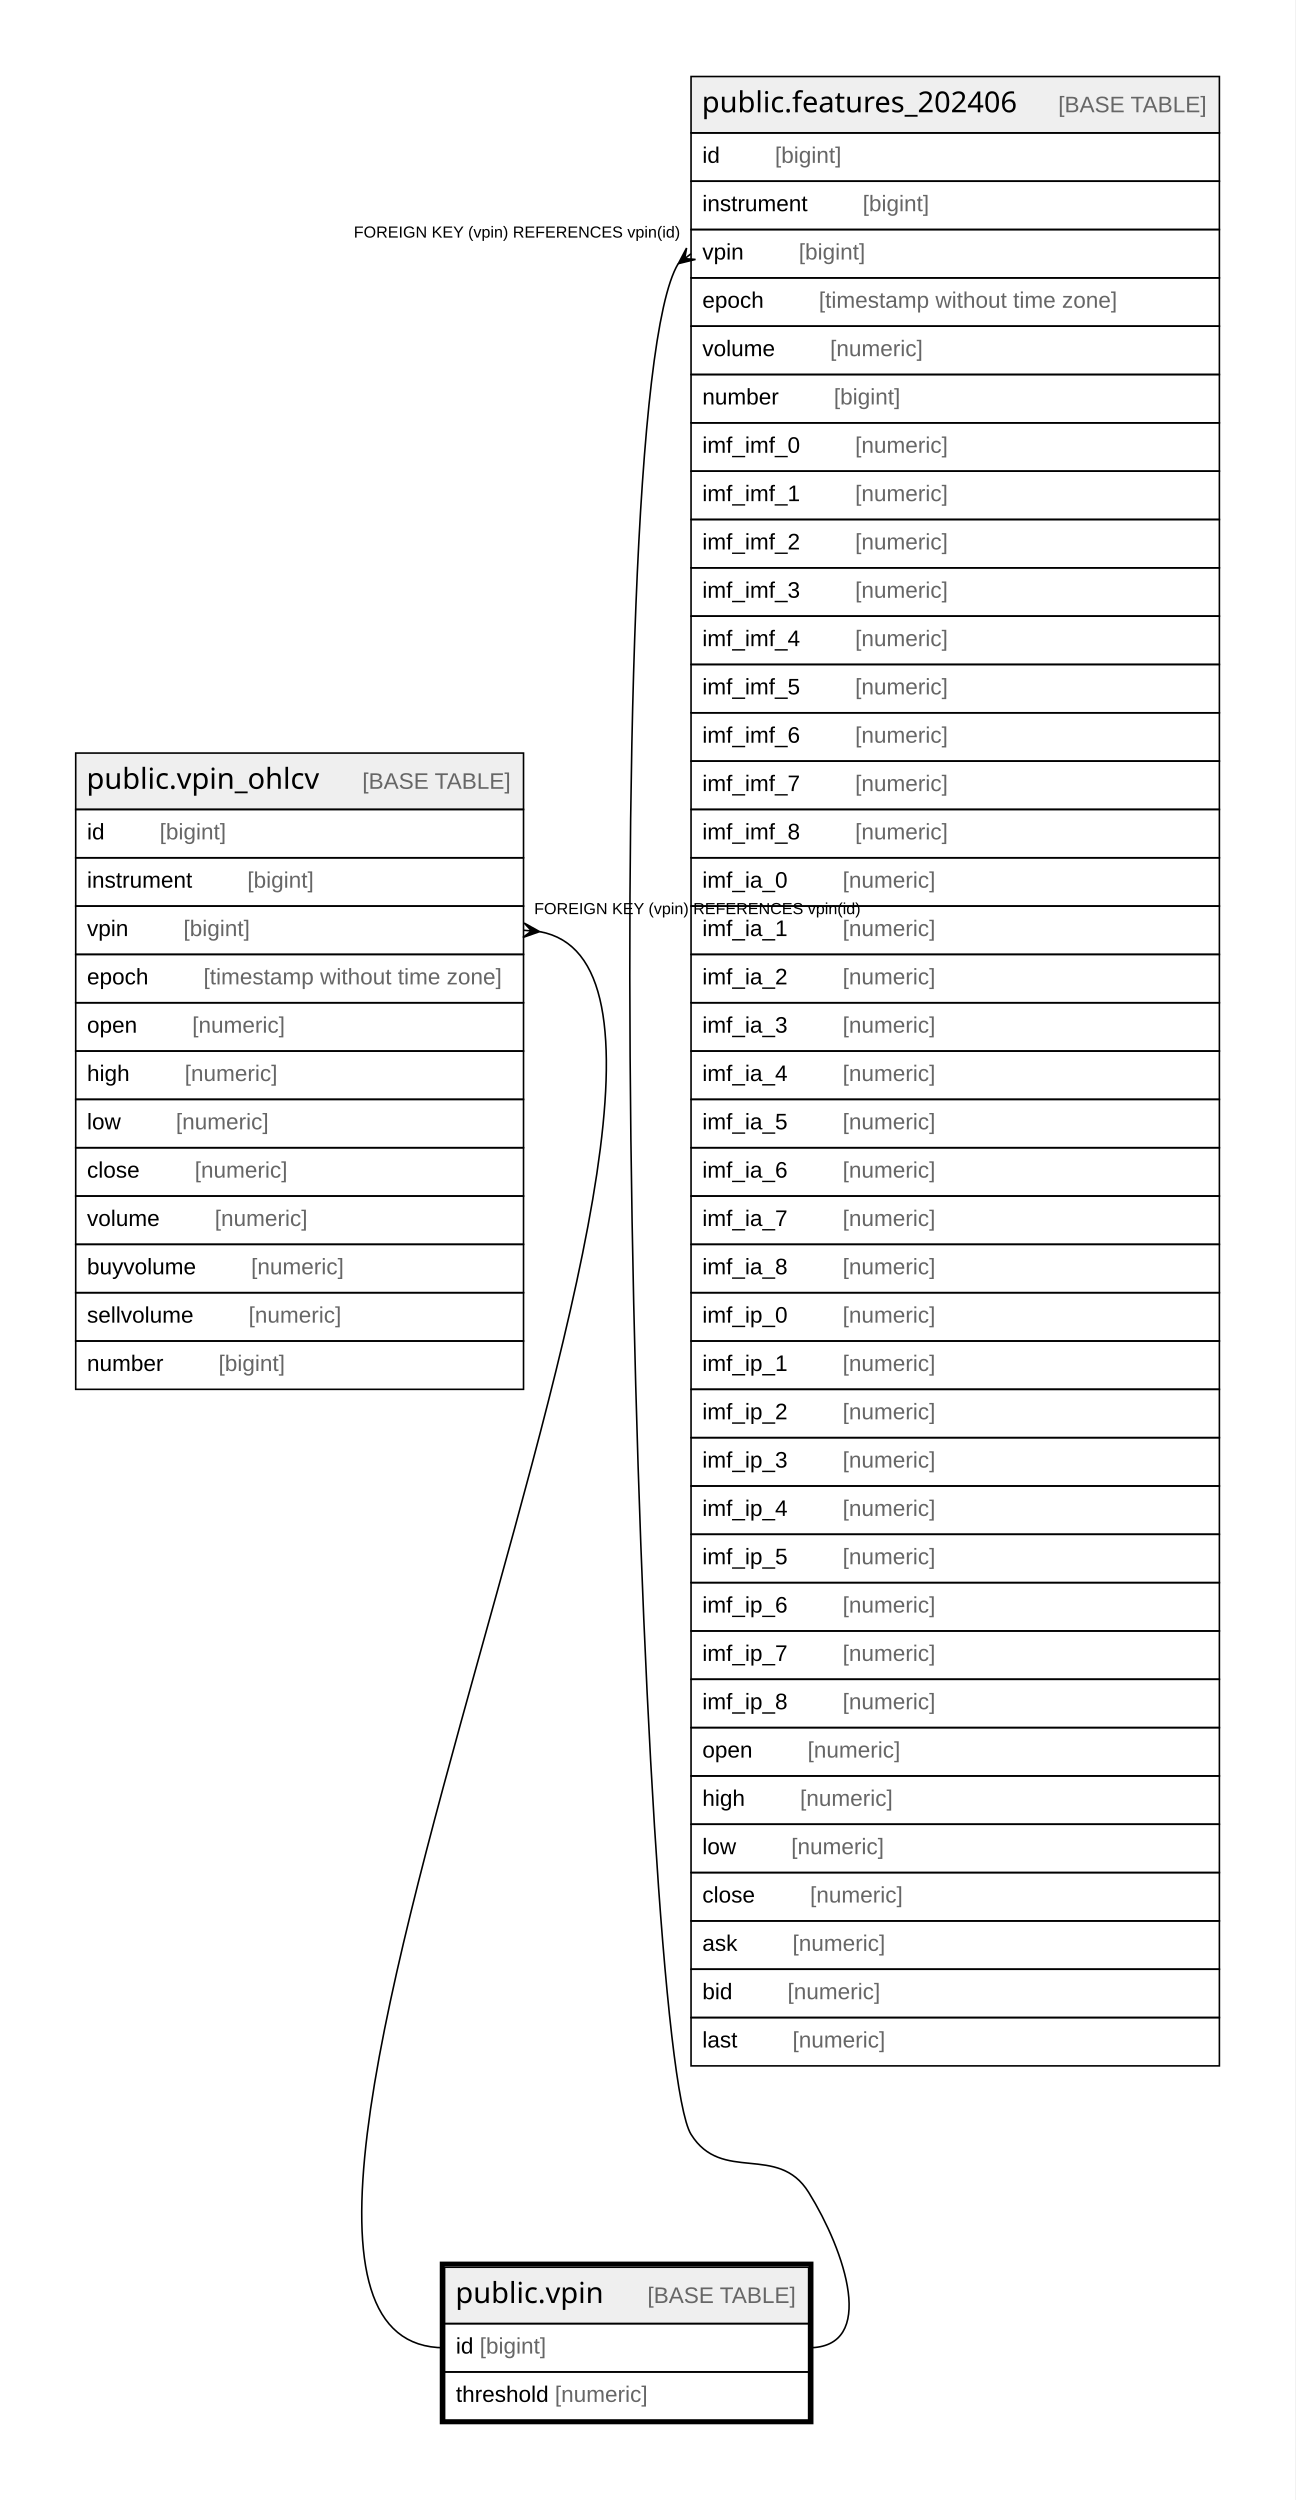
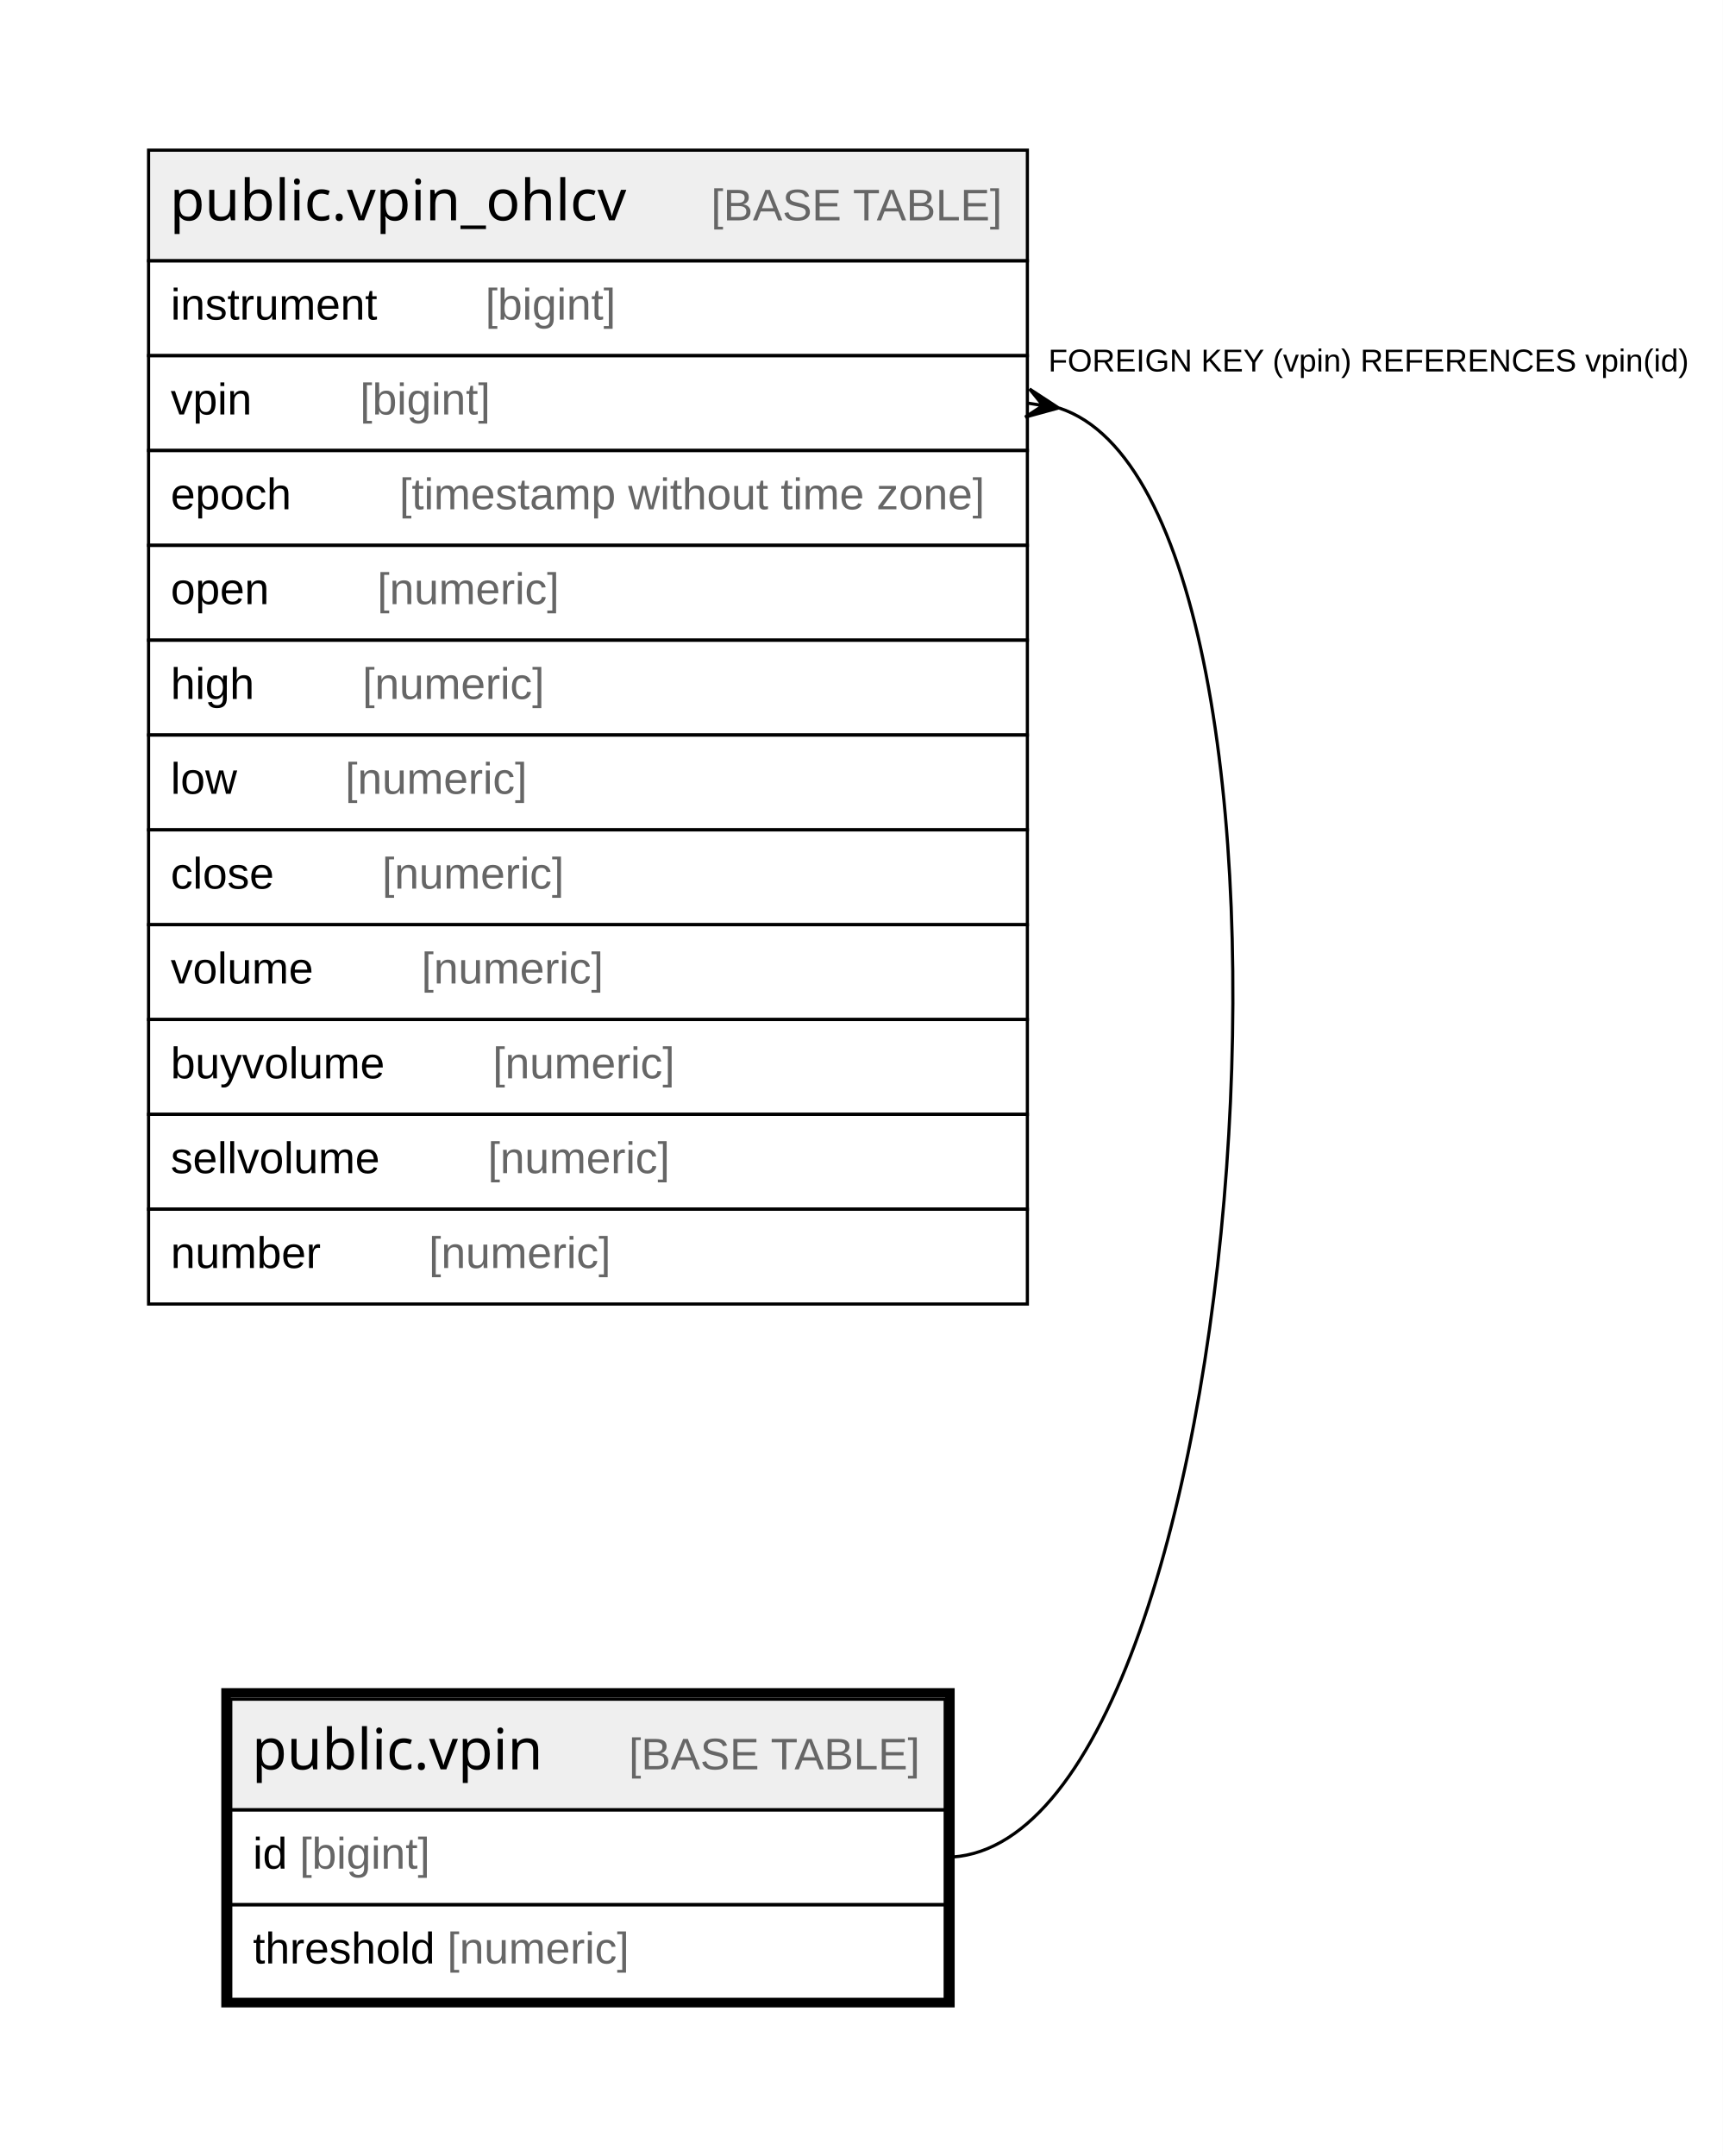
- <svg xmlns="http://www.w3.org/2000/svg" width="804pt" height="1552pt" viewBox="0.00 0.00 804.00 1552.00">
-   <g id="graph0" class="graph" transform="scale(1 1) rotate(0) translate(4 1548)">
-     <polygon fill="#ffffff" stroke="transparent" points="-4,4 -4,-1548 800,-1548 800,4 -4,4" />
+ <svg xmlns="http://www.w3.org/2000/svg" width="545pt" height="682pt" viewBox="0.00 0.00 545.00 682.00">
+   <g id="graph0" class="graph" transform="scale(1 1) rotate(0) translate(4 678)">
+     <polygon fill="#ffffff" stroke="transparent" points="-4,4 -4,-678 541,-678 541,4 -4,4" />
    <g id="node1" class="node">
-       <polygon fill="#efefef" stroke="transparent" points="272,-105.5 272,-140.5 498,-140.5 498,-105.5 272,-105.5" />
-       <polygon fill="none" stroke="#000000" points="272,-105.5 272,-140.5 498,-140.5 498,-105.5 272,-105.5" />
-       <text text-anchor="start" x="278.708" y="-118.3" font-family="Arial Bold" font-size="18.00" fill="#000000">public.vpin</text>
-       <text text-anchor="start" x="363.724" y="-118.3" font-family="Arial" font-size="14.00" fill="#000000">    </text>
-       <text text-anchor="start" x="397.929" y="-118.3" font-family="Arial" font-size="14.00" fill="#666666">[BASE TABLE]</text>
-       <polygon fill="none" stroke="#000000" points="272,-75.5 272,-105.5 498,-105.5 498,-75.5 272,-75.5" />
-       <text text-anchor="start" x="279" y="-86.9" font-family="Arial" font-size="14.00" fill="#000000">id </text>
-       <text text-anchor="start" x="293.78" y="-86.9" font-family="Arial" font-size="14.00" fill="#666666">[bigint]</text>
-       <polygon fill="none" stroke="#000000" points="272,-45.5 272,-75.5 498,-75.5 498,-45.5 272,-45.5" />
-       <text text-anchor="start" x="279" y="-56.9" font-family="Arial" font-size="14.00" fill="#000000">threshold </text>
-       <text text-anchor="start" x="340.461" y="-56.9" font-family="Arial" font-size="14.00" fill="#666666">[numeric]</text>
-       <polygon fill="none" stroke="#000000" stroke-width="3" points="270.5,-44.5 270.5,-142.5 499.5,-142.5 499.5,-44.5 270.5,-44.5" />
+       <polygon fill="#efefef" stroke="transparent" points="69,-105.5 69,-140.5 295,-140.5 295,-105.5 69,-105.5" />
+       <polygon fill="none" stroke="#000000" points="69,-105.5 69,-140.5 295,-140.5 295,-105.5 69,-105.5" />
+       <text text-anchor="start" x="75.708" y="-118.3" font-family="Arial Bold" font-size="18.00" fill="#000000">public.vpin</text>
+       <text text-anchor="start" x="160.724" y="-118.3" font-family="Arial" font-size="14.00" fill="#000000">    </text>
+       <text text-anchor="start" x="194.929" y="-118.3" font-family="Arial" font-size="14.00" fill="#666666">[BASE TABLE]</text>
+       <polygon fill="none" stroke="#000000" points="69,-75.5 69,-105.5 295,-105.5 295,-75.5 69,-75.5" />
+       <text text-anchor="start" x="76" y="-86.9" font-family="Arial" font-size="14.00" fill="#000000">id </text>
+       <text text-anchor="start" x="90.78" y="-86.9" font-family="Arial" font-size="14.00" fill="#666666">[bigint]</text>
+       <polygon fill="none" stroke="#000000" points="69,-45.5 69,-75.5 295,-75.5 295,-45.5 69,-45.5" />
+       <text text-anchor="start" x="76" y="-56.9" font-family="Arial" font-size="14.00" fill="#000000">threshold </text>
+       <text text-anchor="start" x="137.461" y="-56.9" font-family="Arial" font-size="14.00" fill="#666666">[numeric]</text>
+       <polygon fill="none" stroke="#000000" stroke-width="3" points="67.5,-44.5 67.5,-142.5 296.5,-142.5 296.5,-44.5 67.5,-44.5" />
    </g>
    <g id="node2" class="node">
-       <polygon fill="#efefef" stroke="transparent" points="43,-1045.5 43,-1080.5 321,-1080.5 321,-1045.5 43,-1045.5" />
-       <polygon fill="none" stroke="#000000" points="43,-1045.5 43,-1080.5 321,-1080.5 321,-1045.5 43,-1045.5" />
-       <text text-anchor="start" x="49.702" y="-1058.3" font-family="Arial Bold" font-size="18.00" fill="#000000">public.vpin_ohlcv</text>
-       <text text-anchor="start" x="186.73" y="-1058.3" font-family="Arial" font-size="14.00" fill="#000000">    </text>
-       <text text-anchor="start" x="220.935" y="-1058.3" font-family="Arial" font-size="14.00" fill="#666666">[BASE TABLE]</text>
-       <polygon fill="none" stroke="#000000" points="43,-1015.5 43,-1045.5 321,-1045.5 321,-1015.5 43,-1015.5" />
-       <text text-anchor="start" x="50" y="-1026.9" font-family="Arial" font-size="14.00" fill="#000000">id    </text>
-       <text text-anchor="start" x="95.094" y="-1026.9" font-family="Arial" font-size="14.00" fill="#666666">[bigint]</text>
-       <polygon fill="none" stroke="#000000" points="43,-985.5 43,-1015.5 321,-1015.5 321,-985.5 43,-985.5" />
-       <text text-anchor="start" x="50" y="-996.9" font-family="Arial" font-size="14.00" fill="#000000">instrument    </text>
-       <text text-anchor="start" x="149.544" y="-996.9" font-family="Arial" font-size="14.00" fill="#666666">[bigint]</text>
-       <polygon fill="none" stroke="#000000" points="43,-955.5 43,-985.5 321,-985.5 321,-955.5 43,-955.5" />
-       <text text-anchor="start" x="50" y="-966.9" font-family="Arial" font-size="14.00" fill="#000000">vpin    </text>
-       <text text-anchor="start" x="109.877" y="-966.9" font-family="Arial" font-size="14.00" fill="#666666">[bigint]</text>
-       <polygon fill="none" stroke="#000000" points="43,-925.5 43,-955.5 321,-955.5 321,-925.5 43,-925.5" />
-       <text text-anchor="start" x="50" y="-936.9" font-family="Arial" font-size="14.00" fill="#000000">epoch    </text>
-       <text text-anchor="start" x="122.335" y="-936.9" font-family="Arial" font-size="14.00" fill="#666666">[timestamp without time zone]</text>
-       <polygon fill="none" stroke="#000000" points="43,-895.5 43,-925.5 321,-925.5 321,-895.5 43,-895.5" />
-       <text text-anchor="start" x="50" y="-906.9" font-family="Arial" font-size="14.00" fill="#000000">open    </text>
-       <text text-anchor="start" x="115.335" y="-906.9" font-family="Arial" font-size="14.00" fill="#666666">[numeric]</text>
-       <polygon fill="none" stroke="#000000" points="43,-865.5 43,-895.5 321,-895.5 321,-865.5 43,-865.5" />
-       <text text-anchor="start" x="50" y="-876.9" font-family="Arial" font-size="14.00" fill="#000000">high    </text>
-       <text text-anchor="start" x="110.659" y="-876.9" font-family="Arial" font-size="14.00" fill="#666666">[numeric]</text>
-       <polygon fill="none" stroke="#000000" points="43,-835.5 43,-865.5 321,-865.5 321,-835.5 43,-835.5" />
-       <text text-anchor="start" x="50" y="-846.9" font-family="Arial" font-size="14.00" fill="#000000">low    </text>
-       <text text-anchor="start" x="105.201" y="-846.9" font-family="Arial" font-size="14.00" fill="#666666">[numeric]</text>
-       <polygon fill="none" stroke="#000000" points="43,-805.5 43,-835.5 321,-835.5 321,-805.5 43,-805.5" />
-       <text text-anchor="start" x="50" y="-816.9" font-family="Arial" font-size="14.00" fill="#000000">close    </text>
-       <text text-anchor="start" x="116.877" y="-816.9" font-family="Arial" font-size="14.00" fill="#666666">[numeric]</text>
-       <polygon fill="none" stroke="#000000" points="43,-775.5 43,-805.5 321,-805.5 321,-775.5 43,-775.5" />
-       <text text-anchor="start" x="50" y="-786.9" font-family="Arial" font-size="14.00" fill="#000000">volume    </text>
-       <text text-anchor="start" x="129.32" y="-786.9" font-family="Arial" font-size="14.00" fill="#666666">[numeric]</text>
-       <polygon fill="none" stroke="#000000" points="43,-745.5 43,-775.5 321,-775.5 321,-745.5 43,-745.5" />
-       <text text-anchor="start" x="50" y="-756.9" font-family="Arial" font-size="14.00" fill="#000000">buyvolume    </text>
-       <text text-anchor="start" x="151.885" y="-756.9" font-family="Arial" font-size="14.00" fill="#666666">[numeric]</text>
-       <polygon fill="none" stroke="#000000" points="43,-715.5 43,-745.5 321,-745.5 321,-715.5 43,-715.5" />
-       <text text-anchor="start" x="50" y="-726.9" font-family="Arial" font-size="14.00" fill="#000000">sellvolume    </text>
-       <text text-anchor="start" x="150.316" y="-726.9" font-family="Arial" font-size="14.00" fill="#666666">[numeric]</text>
-       <polygon fill="none" stroke="#000000" points="43,-685.5 43,-715.5 321,-715.5 321,-685.5 43,-685.5" />
-       <text text-anchor="start" x="50" y="-696.9" font-family="Arial" font-size="14.00" fill="#000000">number    </text>
-       <text text-anchor="start" x="131.656" y="-696.9" font-family="Arial" font-size="14.00" fill="#666666">[bigint]</text>
+       <polygon fill="#efefef" stroke="transparent" points="43,-595.5 43,-630.5 321,-630.5 321,-595.5 43,-595.5" />
+       <polygon fill="none" stroke="#000000" points="43,-595.5 43,-630.5 321,-630.5 321,-595.5 43,-595.5" />
+       <text text-anchor="start" x="49.702" y="-608.3" font-family="Arial Bold" font-size="18.00" fill="#000000">public.vpin_ohlcv</text>
+       <text text-anchor="start" x="186.73" y="-608.3" font-family="Arial" font-size="14.00" fill="#000000">    </text>
+       <text text-anchor="start" x="220.935" y="-608.3" font-family="Arial" font-size="14.00" fill="#666666">[BASE TABLE]</text>
+       <polygon fill="none" stroke="#000000" points="43,-565.5 43,-595.5 321,-595.5 321,-565.5 43,-565.5" />
+       <text text-anchor="start" x="50" y="-576.9" font-family="Arial" font-size="14.00" fill="#000000">instrument    </text>
+       <text text-anchor="start" x="149.544" y="-576.9" font-family="Arial" font-size="14.00" fill="#666666">[bigint]</text>
+       <polygon fill="none" stroke="#000000" points="43,-535.5 43,-565.5 321,-565.5 321,-535.5 43,-535.5" />
+       <text text-anchor="start" x="50" y="-546.9" font-family="Arial" font-size="14.00" fill="#000000">vpin    </text>
+       <text text-anchor="start" x="109.877" y="-546.9" font-family="Arial" font-size="14.00" fill="#666666">[bigint]</text>
+       <polygon fill="none" stroke="#000000" points="43,-505.5 43,-535.5 321,-535.5 321,-505.5 43,-505.5" />
+       <text text-anchor="start" x="50" y="-516.9" font-family="Arial" font-size="14.00" fill="#000000">epoch    </text>
+       <text text-anchor="start" x="122.335" y="-516.9" font-family="Arial" font-size="14.00" fill="#666666">[timestamp without time zone]</text>
+       <polygon fill="none" stroke="#000000" points="43,-475.5 43,-505.5 321,-505.5 321,-475.5 43,-475.5" />
+       <text text-anchor="start" x="50" y="-486.9" font-family="Arial" font-size="14.00" fill="#000000">open    </text>
+       <text text-anchor="start" x="115.335" y="-486.9" font-family="Arial" font-size="14.00" fill="#666666">[numeric]</text>
+       <polygon fill="none" stroke="#000000" points="43,-445.5 43,-475.5 321,-475.5 321,-445.5 43,-445.5" />
+       <text text-anchor="start" x="50" y="-456.9" font-family="Arial" font-size="14.00" fill="#000000">high    </text>
+       <text text-anchor="start" x="110.659" y="-456.9" font-family="Arial" font-size="14.00" fill="#666666">[numeric]</text>
+       <polygon fill="none" stroke="#000000" points="43,-415.5 43,-445.5 321,-445.5 321,-415.5 43,-415.5" />
+       <text text-anchor="start" x="50" y="-426.9" font-family="Arial" font-size="14.00" fill="#000000">low    </text>
+       <text text-anchor="start" x="105.201" y="-426.9" font-family="Arial" font-size="14.00" fill="#666666">[numeric]</text>
+       <polygon fill="none" stroke="#000000" points="43,-385.5 43,-415.5 321,-415.5 321,-385.5 43,-385.5" />
+       <text text-anchor="start" x="50" y="-396.9" font-family="Arial" font-size="14.00" fill="#000000">close    </text>
+       <text text-anchor="start" x="116.877" y="-396.9" font-family="Arial" font-size="14.00" fill="#666666">[numeric]</text>
+       <polygon fill="none" stroke="#000000" points="43,-355.5 43,-385.5 321,-385.5 321,-355.5 43,-355.5" />
+       <text text-anchor="start" x="50" y="-366.9" font-family="Arial" font-size="14.00" fill="#000000">volume    </text>
+       <text text-anchor="start" x="129.32" y="-366.9" font-family="Arial" font-size="14.00" fill="#666666">[numeric]</text>
+       <polygon fill="none" stroke="#000000" points="43,-325.5 43,-355.5 321,-355.5 321,-325.5 43,-325.5" />
+       <text text-anchor="start" x="50" y="-336.9" font-family="Arial" font-size="14.00" fill="#000000">buyvolume    </text>
+       <text text-anchor="start" x="151.885" y="-336.9" font-family="Arial" font-size="14.00" fill="#666666">[numeric]</text>
+       <polygon fill="none" stroke="#000000" points="43,-295.5 43,-325.5 321,-325.5 321,-295.5 43,-295.5" />
+       <text text-anchor="start" x="50" y="-306.9" font-family="Arial" font-size="14.00" fill="#000000">sellvolume    </text>
+       <text text-anchor="start" x="150.316" y="-306.9" font-family="Arial" font-size="14.00" fill="#666666">[numeric]</text>
+       <polygon fill="none" stroke="#000000" points="43,-265.5 43,-295.5 321,-295.5 321,-265.5 43,-265.5" />
+       <text text-anchor="start" x="50" y="-276.9" font-family="Arial" font-size="14.00" fill="#000000">number    </text>
+       <text text-anchor="start" x="131.656" y="-276.9" font-family="Arial" font-size="14.00" fill="#666666">[numeric]</text>
    </g>
    <g id="edge1" class="edge">
-       <path fill="none" stroke="#000000" d="M331,-969.649C501.142,-938.99 79.68,-90.5 272,-90.5" />
-       <polygon fill="#000000" stroke="#000000" points="330.964,-969.652 320.618,-966.016 325.982,-970.076 321,-970.5 321,-970.5 321,-970.5 325.982,-970.076 321.382,-974.984 330.964,-969.652 330.964,-969.652" />
-       <text text-anchor="start" x="327.613" y="-980.5" font-family="Arial" font-size="10.00" fill="#000000">FOREIGN KEY (vpin) REFERENCES vpin(id)</text>
-     </g>
-     <g id="node3" class="node">
-       <polygon fill="#efefef" stroke="transparent" points="425,-1465.5 425,-1500.5 753,-1500.5 753,-1465.5 425,-1465.5" />
-       <polygon fill="none" stroke="#000000" points="425,-1465.5 425,-1500.5 753,-1500.5 753,-1465.5 425,-1465.5" />
-       <text text-anchor="start" x="431.679" y="-1478.3" font-family="Arial Bold" font-size="18.00" fill="#000000">public.features_202406</text>
-       <text text-anchor="start" x="618.753" y="-1478.3" font-family="Arial" font-size="14.00" fill="#000000">    </text>
-       <text text-anchor="start" x="652.958" y="-1478.3" font-family="Arial" font-size="14.00" fill="#666666">[BASE TABLE]</text>
-       <polygon fill="none" stroke="#000000" points="425,-1435.5 425,-1465.5 753,-1465.5 753,-1435.5 425,-1435.5" />
-       <text text-anchor="start" x="432" y="-1446.9" font-family="Arial" font-size="14.00" fill="#000000">id    </text>
-       <text text-anchor="start" x="477.094" y="-1446.9" font-family="Arial" font-size="14.00" fill="#666666">[bigint]</text>
-       <polygon fill="none" stroke="#000000" points="425,-1405.5 425,-1435.5 753,-1435.5 753,-1405.5 425,-1405.5" />
-       <text text-anchor="start" x="432" y="-1416.9" font-family="Arial" font-size="14.00" fill="#000000">instrument    </text>
-       <text text-anchor="start" x="531.544" y="-1416.9" font-family="Arial" font-size="14.00" fill="#666666">[bigint]</text>
-       <polygon fill="none" stroke="#000000" points="425,-1375.5 425,-1405.5 753,-1405.5 753,-1375.5 425,-1375.5" />
-       <text text-anchor="start" x="432" y="-1386.9" font-family="Arial" font-size="14.00" fill="#000000">vpin    </text>
-       <text text-anchor="start" x="491.877" y="-1386.9" font-family="Arial" font-size="14.00" fill="#666666">[bigint]</text>
-       <polygon fill="none" stroke="#000000" points="425,-1345.5 425,-1375.5 753,-1375.5 753,-1345.5 425,-1345.5" />
-       <text text-anchor="start" x="432" y="-1356.9" font-family="Arial" font-size="14.00" fill="#000000">epoch    </text>
-       <text text-anchor="start" x="504.335" y="-1356.9" font-family="Arial" font-size="14.00" fill="#666666">[timestamp without time zone]</text>
-       <polygon fill="none" stroke="#000000" points="425,-1315.5 425,-1345.5 753,-1345.5 753,-1315.5 425,-1315.5" />
-       <text text-anchor="start" x="432" y="-1326.9" font-family="Arial" font-size="14.00" fill="#000000">volume    </text>
-       <text text-anchor="start" x="511.32" y="-1326.9" font-family="Arial" font-size="14.00" fill="#666666">[numeric]</text>
-       <polygon fill="none" stroke="#000000" points="425,-1285.5 425,-1315.5 753,-1315.5 753,-1285.5 425,-1285.5" />
-       <text text-anchor="start" x="432" y="-1296.9" font-family="Arial" font-size="14.00" fill="#000000">number    </text>
-       <text text-anchor="start" x="513.656" y="-1296.9" font-family="Arial" font-size="14.00" fill="#666666">[bigint]</text>
-       <polygon fill="none" stroke="#000000" points="425,-1255.5 425,-1285.5 753,-1285.5 753,-1255.5 425,-1255.5" />
-       <text text-anchor="start" x="432" y="-1266.9" font-family="Arial" font-size="14.00" fill="#000000">imf_imf_0    </text>
-       <text text-anchor="start" x="526.868" y="-1266.9" font-family="Arial" font-size="14.00" fill="#666666">[numeric]</text>
-       <polygon fill="none" stroke="#000000" points="425,-1225.5 425,-1255.5 753,-1255.5 753,-1225.5 425,-1225.5" />
-       <text text-anchor="start" x="432" y="-1236.9" font-family="Arial" font-size="14.00" fill="#000000">imf_imf_1    </text>
-       <text text-anchor="start" x="526.868" y="-1236.9" font-family="Arial" font-size="14.00" fill="#666666">[numeric]</text>
-       <polygon fill="none" stroke="#000000" points="425,-1195.5 425,-1225.5 753,-1225.5 753,-1195.5 425,-1195.5" />
-       <text text-anchor="start" x="432" y="-1206.9" font-family="Arial" font-size="14.00" fill="#000000">imf_imf_2    </text>
-       <text text-anchor="start" x="526.868" y="-1206.9" font-family="Arial" font-size="14.00" fill="#666666">[numeric]</text>
-       <polygon fill="none" stroke="#000000" points="425,-1165.5 425,-1195.5 753,-1195.5 753,-1165.5 425,-1165.5" />
-       <text text-anchor="start" x="432" y="-1176.9" font-family="Arial" font-size="14.00" fill="#000000">imf_imf_3    </text>
-       <text text-anchor="start" x="526.868" y="-1176.9" font-family="Arial" font-size="14.00" fill="#666666">[numeric]</text>
-       <polygon fill="none" stroke="#000000" points="425,-1135.5 425,-1165.5 753,-1165.5 753,-1135.5 425,-1135.5" />
-       <text text-anchor="start" x="432" y="-1146.9" font-family="Arial" font-size="14.00" fill="#000000">imf_imf_4    </text>
-       <text text-anchor="start" x="526.868" y="-1146.9" font-family="Arial" font-size="14.00" fill="#666666">[numeric]</text>
-       <polygon fill="none" stroke="#000000" points="425,-1105.5 425,-1135.5 753,-1135.5 753,-1105.5 425,-1105.5" />
-       <text text-anchor="start" x="432" y="-1116.9" font-family="Arial" font-size="14.00" fill="#000000">imf_imf_5    </text>
-       <text text-anchor="start" x="526.868" y="-1116.9" font-family="Arial" font-size="14.00" fill="#666666">[numeric]</text>
-       <polygon fill="none" stroke="#000000" points="425,-1075.5 425,-1105.5 753,-1105.5 753,-1075.5 425,-1075.5" />
-       <text text-anchor="start" x="432" y="-1086.9" font-family="Arial" font-size="14.00" fill="#000000">imf_imf_6    </text>
-       <text text-anchor="start" x="526.868" y="-1086.9" font-family="Arial" font-size="14.00" fill="#666666">[numeric]</text>
-       <polygon fill="none" stroke="#000000" points="425,-1045.5 425,-1075.5 753,-1075.5 753,-1045.5 425,-1045.5" />
-       <text text-anchor="start" x="432" y="-1056.9" font-family="Arial" font-size="14.00" fill="#000000">imf_imf_7    </text>
-       <text text-anchor="start" x="526.868" y="-1056.9" font-family="Arial" font-size="14.00" fill="#666666">[numeric]</text>
-       <polygon fill="none" stroke="#000000" points="425,-1015.5 425,-1045.5 753,-1045.5 753,-1015.5 425,-1015.5" />
-       <text text-anchor="start" x="432" y="-1026.9" font-family="Arial" font-size="14.00" fill="#000000">imf_imf_8    </text>
-       <text text-anchor="start" x="526.868" y="-1026.9" font-family="Arial" font-size="14.00" fill="#666666">[numeric]</text>
-       <polygon fill="none" stroke="#000000" points="425,-985.5 425,-1015.5 753,-1015.5 753,-985.5 425,-985.5" />
-       <text text-anchor="start" x="432" y="-996.9" font-family="Arial" font-size="14.00" fill="#000000">imf_ia_0    </text>
-       <text text-anchor="start" x="519.1" y="-996.9" font-family="Arial" font-size="14.00" fill="#666666">[numeric]</text>
-       <polygon fill="none" stroke="#000000" points="425,-955.5 425,-985.5 753,-985.5 753,-955.5 425,-955.5" />
-       <text text-anchor="start" x="432" y="-966.9" font-family="Arial" font-size="14.00" fill="#000000">imf_ia_1    </text>
-       <text text-anchor="start" x="519.1" y="-966.9" font-family="Arial" font-size="14.00" fill="#666666">[numeric]</text>
-       <polygon fill="none" stroke="#000000" points="425,-925.5 425,-955.5 753,-955.5 753,-925.5 425,-925.5" />
-       <text text-anchor="start" x="432" y="-936.9" font-family="Arial" font-size="14.00" fill="#000000">imf_ia_2    </text>
-       <text text-anchor="start" x="519.1" y="-936.9" font-family="Arial" font-size="14.00" fill="#666666">[numeric]</text>
-       <polygon fill="none" stroke="#000000" points="425,-895.5 425,-925.5 753,-925.5 753,-895.5 425,-895.5" />
-       <text text-anchor="start" x="432" y="-906.9" font-family="Arial" font-size="14.00" fill="#000000">imf_ia_3    </text>
-       <text text-anchor="start" x="519.1" y="-906.9" font-family="Arial" font-size="14.00" fill="#666666">[numeric]</text>
-       <polygon fill="none" stroke="#000000" points="425,-865.5 425,-895.5 753,-895.5 753,-865.5 425,-865.5" />
-       <text text-anchor="start" x="432" y="-876.9" font-family="Arial" font-size="14.00" fill="#000000">imf_ia_4    </text>
-       <text text-anchor="start" x="519.1" y="-876.9" font-family="Arial" font-size="14.00" fill="#666666">[numeric]</text>
-       <polygon fill="none" stroke="#000000" points="425,-835.5 425,-865.5 753,-865.5 753,-835.5 425,-835.5" />
-       <text text-anchor="start" x="432" y="-846.9" font-family="Arial" font-size="14.00" fill="#000000">imf_ia_5    </text>
-       <text text-anchor="start" x="519.1" y="-846.9" font-family="Arial" font-size="14.00" fill="#666666">[numeric]</text>
-       <polygon fill="none" stroke="#000000" points="425,-805.5 425,-835.5 753,-835.5 753,-805.5 425,-805.5" />
-       <text text-anchor="start" x="432" y="-816.9" font-family="Arial" font-size="14.00" fill="#000000">imf_ia_6    </text>
-       <text text-anchor="start" x="519.1" y="-816.9" font-family="Arial" font-size="14.00" fill="#666666">[numeric]</text>
-       <polygon fill="none" stroke="#000000" points="425,-775.5 425,-805.5 753,-805.5 753,-775.5 425,-775.5" />
-       <text text-anchor="start" x="432" y="-786.9" font-family="Arial" font-size="14.00" fill="#000000">imf_ia_7    </text>
-       <text text-anchor="start" x="519.1" y="-786.9" font-family="Arial" font-size="14.00" fill="#666666">[numeric]</text>
-       <polygon fill="none" stroke="#000000" points="425,-745.5 425,-775.5 753,-775.5 753,-745.5 425,-745.5" />
-       <text text-anchor="start" x="432" y="-756.9" font-family="Arial" font-size="14.00" fill="#000000">imf_ia_8    </text>
-       <text text-anchor="start" x="519.1" y="-756.9" font-family="Arial" font-size="14.00" fill="#666666">[numeric]</text>
-       <polygon fill="none" stroke="#000000" points="425,-715.5 425,-745.5 753,-745.5 753,-715.5 425,-715.5" />
-       <text text-anchor="start" x="432" y="-726.9" font-family="Arial" font-size="14.00" fill="#000000">imf_ip_0    </text>
-       <text text-anchor="start" x="519.1" y="-726.9" font-family="Arial" font-size="14.00" fill="#666666">[numeric]</text>
-       <polygon fill="none" stroke="#000000" points="425,-685.5 425,-715.5 753,-715.5 753,-685.5 425,-685.5" />
-       <text text-anchor="start" x="432" y="-696.9" font-family="Arial" font-size="14.00" fill="#000000">imf_ip_1    </text>
-       <text text-anchor="start" x="519.1" y="-696.9" font-family="Arial" font-size="14.00" fill="#666666">[numeric]</text>
-       <polygon fill="none" stroke="#000000" points="425,-655.5 425,-685.5 753,-685.5 753,-655.5 425,-655.5" />
-       <text text-anchor="start" x="432" y="-666.9" font-family="Arial" font-size="14.00" fill="#000000">imf_ip_2    </text>
-       <text text-anchor="start" x="519.1" y="-666.9" font-family="Arial" font-size="14.00" fill="#666666">[numeric]</text>
-       <polygon fill="none" stroke="#000000" points="425,-625.5 425,-655.5 753,-655.5 753,-625.5 425,-625.5" />
-       <text text-anchor="start" x="432" y="-636.9" font-family="Arial" font-size="14.00" fill="#000000">imf_ip_3    </text>
-       <text text-anchor="start" x="519.1" y="-636.9" font-family="Arial" font-size="14.00" fill="#666666">[numeric]</text>
-       <polygon fill="none" stroke="#000000" points="425,-595.5 425,-625.5 753,-625.5 753,-595.5 425,-595.5" />
-       <text text-anchor="start" x="432" y="-606.9" font-family="Arial" font-size="14.00" fill="#000000">imf_ip_4    </text>
-       <text text-anchor="start" x="519.1" y="-606.9" font-family="Arial" font-size="14.00" fill="#666666">[numeric]</text>
-       <polygon fill="none" stroke="#000000" points="425,-565.5 425,-595.5 753,-595.5 753,-565.5 425,-565.5" />
-       <text text-anchor="start" x="432" y="-576.9" font-family="Arial" font-size="14.00" fill="#000000">imf_ip_5    </text>
-       <text text-anchor="start" x="519.1" y="-576.9" font-family="Arial" font-size="14.00" fill="#666666">[numeric]</text>
-       <polygon fill="none" stroke="#000000" points="425,-535.5 425,-565.5 753,-565.5 753,-535.5 425,-535.5" />
-       <text text-anchor="start" x="432" y="-546.9" font-family="Arial" font-size="14.00" fill="#000000">imf_ip_6    </text>
-       <text text-anchor="start" x="519.1" y="-546.9" font-family="Arial" font-size="14.00" fill="#666666">[numeric]</text>
-       <polygon fill="none" stroke="#000000" points="425,-505.5 425,-535.5 753,-535.5 753,-505.5 425,-505.5" />
-       <text text-anchor="start" x="432" y="-516.9" font-family="Arial" font-size="14.00" fill="#000000">imf_ip_7    </text>
-       <text text-anchor="start" x="519.1" y="-516.9" font-family="Arial" font-size="14.00" fill="#666666">[numeric]</text>
-       <polygon fill="none" stroke="#000000" points="425,-475.5 425,-505.5 753,-505.5 753,-475.5 425,-475.5" />
-       <text text-anchor="start" x="432" y="-486.9" font-family="Arial" font-size="14.00" fill="#000000">imf_ip_8    </text>
-       <text text-anchor="start" x="519.1" y="-486.9" font-family="Arial" font-size="14.00" fill="#666666">[numeric]</text>
-       <polygon fill="none" stroke="#000000" points="425,-445.5 425,-475.5 753,-475.5 753,-445.5 425,-445.5" />
-       <text text-anchor="start" x="432" y="-456.9" font-family="Arial" font-size="14.00" fill="#000000">open    </text>
-       <text text-anchor="start" x="497.335" y="-456.9" font-family="Arial" font-size="14.00" fill="#666666">[numeric]</text>
-       <polygon fill="none" stroke="#000000" points="425,-415.5 425,-445.5 753,-445.5 753,-415.5 425,-415.5" />
-       <text text-anchor="start" x="432" y="-426.9" font-family="Arial" font-size="14.00" fill="#000000">high    </text>
-       <text text-anchor="start" x="492.659" y="-426.9" font-family="Arial" font-size="14.00" fill="#666666">[numeric]</text>
-       <polygon fill="none" stroke="#000000" points="425,-385.5 425,-415.5 753,-415.5 753,-385.5 425,-385.5" />
-       <text text-anchor="start" x="432" y="-396.9" font-family="Arial" font-size="14.00" fill="#000000">low    </text>
-       <text text-anchor="start" x="487.201" y="-396.9" font-family="Arial" font-size="14.00" fill="#666666">[numeric]</text>
-       <polygon fill="none" stroke="#000000" points="425,-355.5 425,-385.5 753,-385.5 753,-355.5 425,-355.5" />
-       <text text-anchor="start" x="432" y="-366.9" font-family="Arial" font-size="14.00" fill="#000000">close    </text>
-       <text text-anchor="start" x="498.877" y="-366.9" font-family="Arial" font-size="14.00" fill="#666666">[numeric]</text>
-       <polygon fill="none" stroke="#000000" points="425,-325.5 425,-355.5 753,-355.5 753,-325.5 425,-325.5" />
-       <text text-anchor="start" x="432" y="-336.9" font-family="Arial" font-size="14.00" fill="#000000">ask    </text>
-       <text text-anchor="start" x="487.987" y="-336.9" font-family="Arial" font-size="14.00" fill="#666666">[numeric]</text>
-       <polygon fill="none" stroke="#000000" points="425,-295.5 425,-325.5 753,-325.5 753,-295.5 425,-295.5" />
-       <text text-anchor="start" x="432" y="-306.9" font-family="Arial" font-size="14.00" fill="#000000">bid    </text>
-       <text text-anchor="start" x="484.877" y="-306.9" font-family="Arial" font-size="14.00" fill="#666666">[numeric]</text>
-       <polygon fill="none" stroke="#000000" points="425,-265.5 425,-295.5 753,-295.5 753,-265.5 425,-265.5" />
-       <text text-anchor="start" x="432" y="-276.9" font-family="Arial" font-size="14.00" fill="#000000">last    </text>
-       <text text-anchor="start" x="487.985" y="-276.9" font-family="Arial" font-size="14.00" fill="#666666">[numeric]</text>
-     </g>
-     <g id="edge2" class="edge">
-       <path fill="none" stroke="#000000" d="M416.994,-1384.239C362.836,-1294.771 392.254,-275.66 425,-223 444.103,-192.28 478.897,-217.72 498,-187 520.648,-150.579 540.889,-90.5 498,-90.5" />
-       <polygon fill="#000000" stroke="#000000" points="417.123,-1384.34 422.228,-1394.045 421.061,-1387.42 425,-1390.5 425,-1390.5 425,-1390.5 421.061,-1387.42 427.772,-1386.955 417.123,-1384.34 417.123,-1384.34" />
-       <text text-anchor="start" x="215.613" y="-1400.5" font-family="Arial" font-size="10.00" fill="#000000">FOREIGN KEY (vpin) REFERENCES vpin(id)</text>
+       <path fill="none" stroke="#000000" d="M331.051,-548.924C421.519,-519.592 393.886,-90.5 295,-90.5" />
+       <polygon fill="#000000" stroke="#000000" points="330.879,-548.951 320.303,-546.054 325.94,-549.726 321,-550.5 321,-550.5 321,-550.5 325.94,-549.726 321.697,-554.946 330.879,-548.951 330.879,-548.951" />
+       <text text-anchor="start" x="327.613" y="-560.5" font-family="Arial" font-size="10.00" fill="#000000">FOREIGN KEY (vpin) REFERENCES vpin(id)</text>
    </g>
  </g>
</svg>
